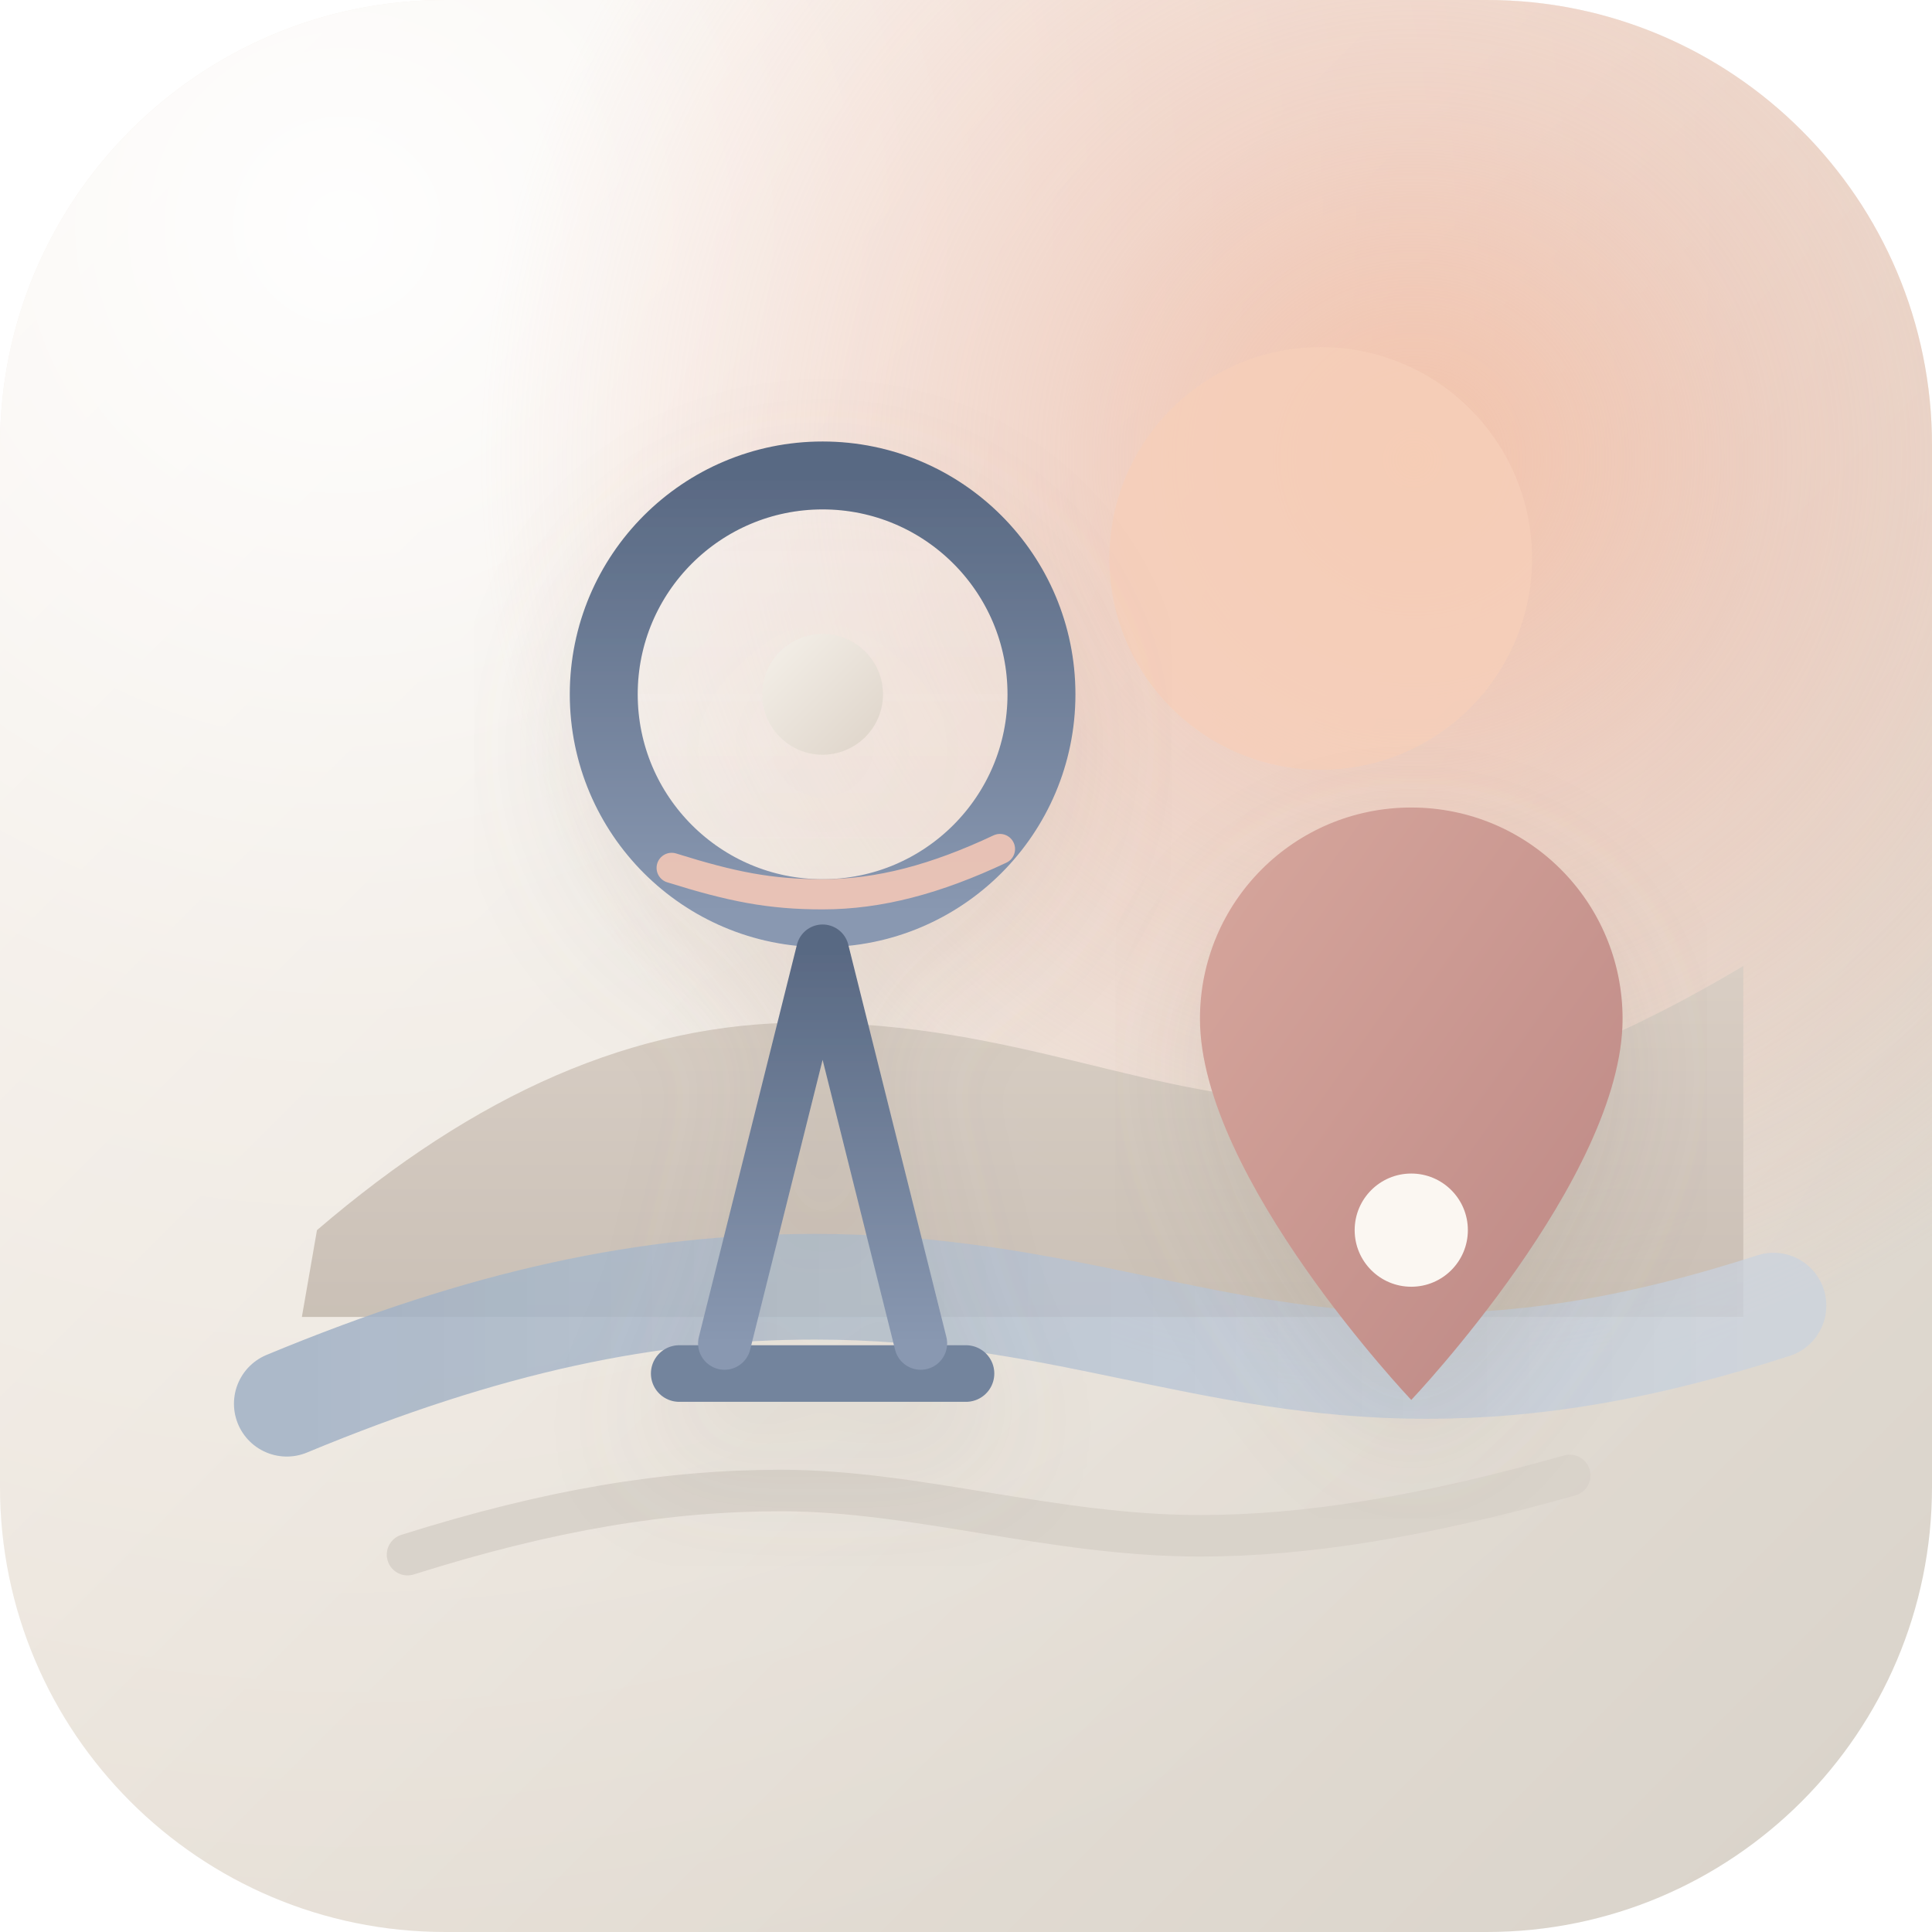
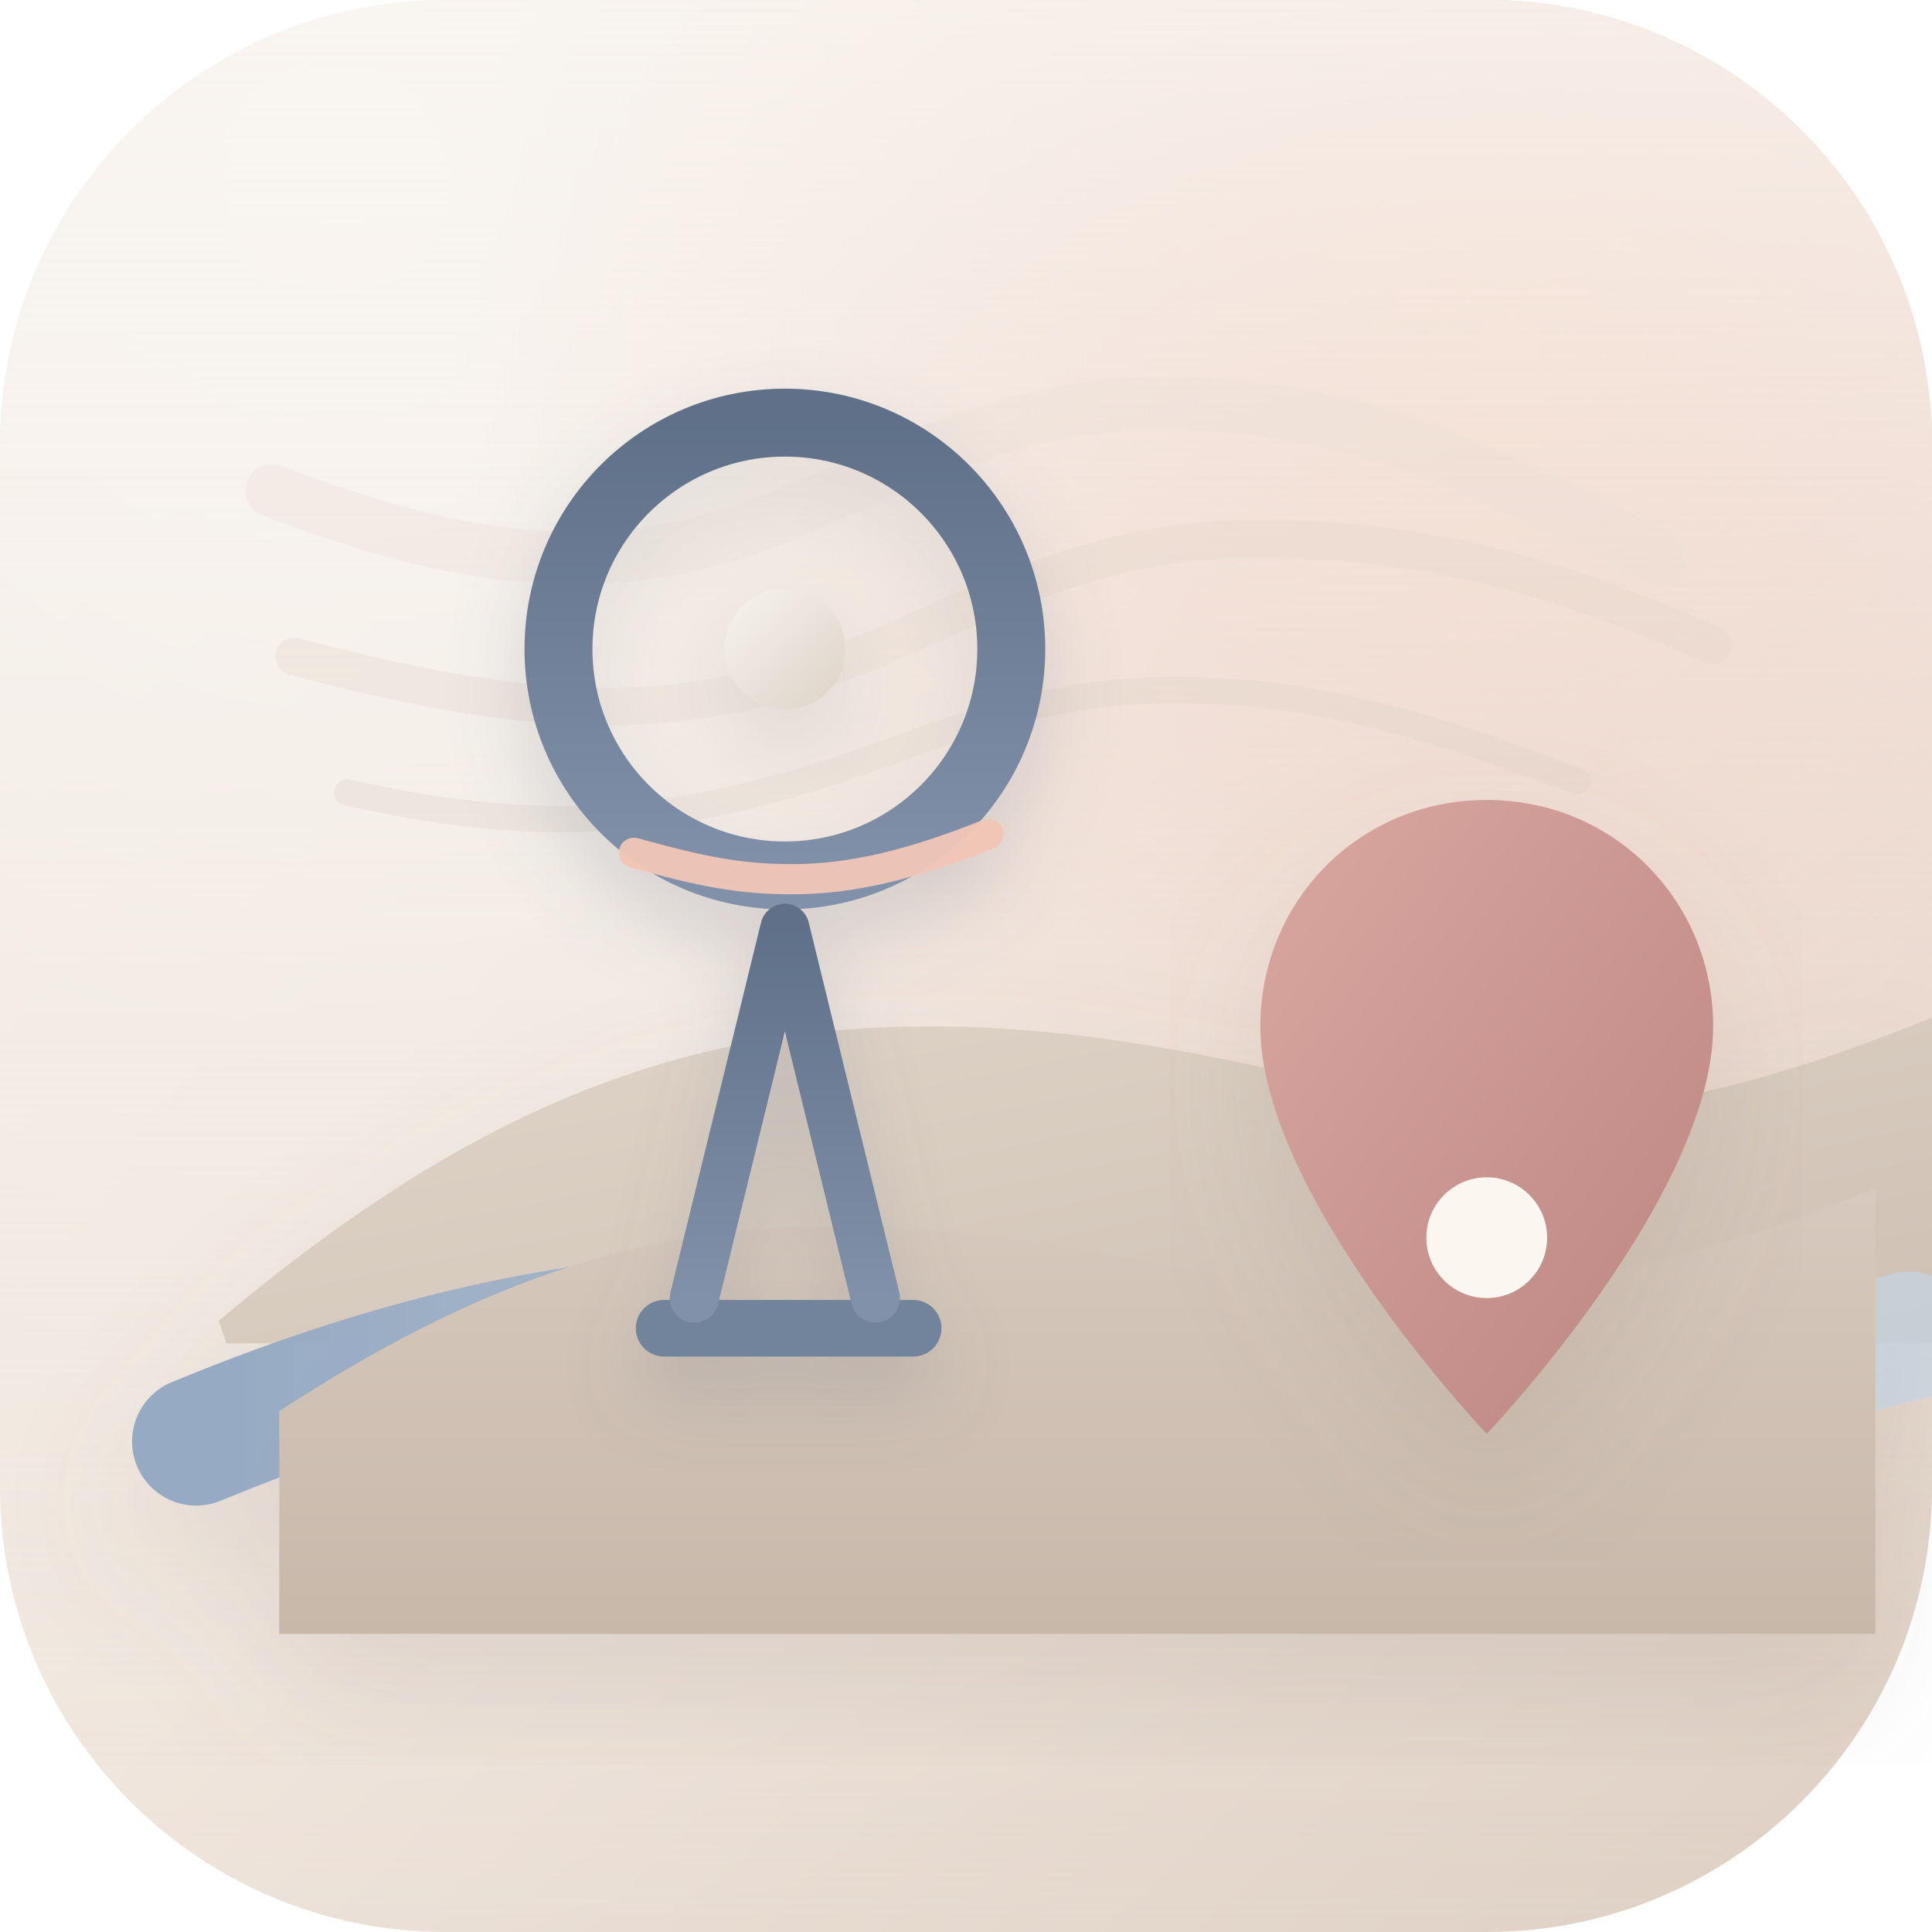
- <svg xmlns="http://www.w3.org/2000/svg" viewBox="0 0 512 512">
+ <svg xmlns="http://www.w3.org/2000/svg" viewBox="0 0 512 512" role="img" aria-labelledby="title desc">
  <defs>
-     <linearGradient id="bg" x1="0" y1="0" x2="1" y2="1">
-       <stop offset="0%" stop-color="#f6efe8" />
-       <stop offset="42%" stop-color="#ebe4db" />
-       <stop offset="100%" stop-color="#d8d2c9" />
+     <linearGradient id="bg" x1="0%" y1="0%" x2="100%" y2="100%">
+       <stop offset="0%" stop-color="#f7f1eb" />
+       <stop offset="48%" stop-color="#efe5dc" />
+       <stop offset="100%" stop-color="#ddcec2" />
    </linearGradient>
-     <radialGradient id="glow" cx="18%" cy="12%" r="92%">
+     <radialGradient id="ambientGlow" cx="18%" cy="10%" r="92%">
      <stop offset="0%" stop-color="#ffffff" stop-opacity="0.95" />
-       <stop offset="45%" stop-color="#ffffff" stop-opacity="0.35" />
+       <stop offset="50%" stop-color="#ffffff" stop-opacity="0.22" />
      <stop offset="100%" stop-color="#ffffff" stop-opacity="0" />
    </radialGradient>
-     <radialGradient id="sunGlow" cx="73%" cy="24%" r="48%">
-       <stop offset="0%" stop-color="#f4c2a8" stop-opacity="0.95" />
-       <stop offset="38%" stop-color="#efb9a6" stop-opacity="0.48" />
-       <stop offset="100%" stop-color="#efb9a6" stop-opacity="0" />
+     <radialGradient id="sunsetGlow" cx="78%" cy="18%" r="54%">
+       <stop offset="0%" stop-color="#f4c8b2" stop-opacity="0.92" />
+       <stop offset="38%" stop-color="#efb5a5" stop-opacity="0.5" />
+       <stop offset="100%" stop-color="#efb5a5" stop-opacity="0" />
    </radialGradient>
-     <linearGradient id="card" x1="0" y1="0" x2="0" y2="1">
-       <stop offset="0%" stop-color="#ffffff" stop-opacity="0.96" />
-       <stop offset="100%" stop-color="#f3ede7" stop-opacity="0.92" />
+     <linearGradient id="skyWash" x1="0%" y1="0%" x2="0%" y2="100%">
+       <stop offset="0%" stop-color="#f8f4ef" stop-opacity="0.85" />
+       <stop offset="100%" stop-color="#eadfd5" stop-opacity="0" />
    </linearGradient>
-     <linearGradient id="towerBody" x1="0" y1="0" x2="0" y2="1">
-       <stop offset="0%" stop-color="#596983" />
-       <stop offset="100%" stop-color="#8998b1" />
+     <linearGradient id="towerFrame" x1="0%" y1="0%" x2="0%" y2="100%">
+       <stop offset="0%" stop-color="#607089" />
+       <stop offset="100%" stop-color="#8191aa" />
    </linearGradient>
-     <linearGradient id="towerAccent" x1="0" y1="0" x2="1" y2="1">
-       <stop offset="0%" stop-color="#f5f1ea" />
-       <stop offset="100%" stop-color="#ddd3c8" />
+     <linearGradient id="towerGlow" x1="0%" y1="0%" x2="100%" y2="100%">
+       <stop offset="0%" stop-color="#f7f4ef" />
+       <stop offset="100%" stop-color="#ddd2c7" />
    </linearGradient>
-     <linearGradient id="river" x1="0" y1="0" x2="1" y2="0">
-       <stop offset="0%" stop-color="#9daec3" stop-opacity="0.86" />
-       <stop offset="100%" stop-color="#c9d3e0" stop-opacity="0.72" />
+     <linearGradient id="ridgeFront" x1="0%" y1="0%" x2="0%" y2="100%">
+       <stop offset="0%" stop-color="#d7c9bd" />
+       <stop offset="100%" stop-color="#c7b8aa" />
    </linearGradient>
-     <linearGradient id="pin" x1="0" y1="0" x2="1" y2="1">
-       <stop offset="0%" stop-color="#d7a79d" />
-       <stop offset="100%" stop-color="#bc8784" />
+     <linearGradient id="ridgeBack" x1="0%" y1="0%" x2="100%" y2="100%">
+       <stop offset="0%" stop-color="#e1d6ca" />
+       <stop offset="100%" stop-color="#cec0b3" />
    </linearGradient>
-     <linearGradient id="hill" x1="0" y1="0" x2="0" y2="1">
-       <stop offset="0%" stop-color="#d8cec4" />
-       <stop offset="100%" stop-color="#c9bfb4" />
+     <linearGradient id="river" x1="0%" y1="0%" x2="100%" y2="0%">
+       <stop offset="0%" stop-color="#93a8c2" stop-opacity="0.96" />
+       <stop offset="100%" stop-color="#c6d2df" stop-opacity="0.78" />
+     </linearGradient>
+     <linearGradient id="route" x1="0%" y1="0%" x2="100%" y2="0%">
+       <stop offset="0%" stop-color="#d5cbc0" />
+       <stop offset="100%" stop-color="#c8beb3" />
+     </linearGradient>
+     <linearGradient id="pinBody" x1="0%" y1="0%" x2="100%" y2="100%">
+       <stop offset="0%" stop-color="#d9a7a0" />
+       <stop offset="100%" stop-color="#bc8583" />
    </linearGradient>
    <filter id="softShadow" x="-20%" y="-20%" width="140%" height="140%">
-       <feDropShadow dx="0" dy="14" stdDeviation="16" flood-color="#8f8176" flood-opacity="0.16" />
+       <feDropShadow dx="0" dy="16" stdDeviation="18" flood-color="#83766c" flood-opacity="0.16" />
+     </filter>
+     <filter id="towerShadow" x="-30%" y="-30%" width="160%" height="170%">
+       <feDropShadow dx="0" dy="10" stdDeviation="10" flood-color="#6b7688" flood-opacity="0.24" />
    </filter>
  </defs>
  <rect width="512" height="512" rx="118" fill="url(#bg)" />
-   <rect width="512" height="512" rx="118" fill="url(#glow)" />
-   <rect width="512" height="512" rx="118" fill="url(#sunGlow)" />
-   <g opacity="0.96">
-     <circle cx="350" cy="148" r="56" fill="#f6cfb9" fill-opacity="0.82" />
-     <path d="M84 326c42-36 84-55 129-55 57 0 92 21 138 21 35 0 69-11 111-36v93H80Z" fill="url(#hill)" />
-     <path d="M76 372c53-22 96-31 140-31 64 0 104 21 162 21 29 0 58-5 92-16" fill="none" stroke="url(#river)" stroke-width="28" stroke-linecap="round" />
-     <path d="M108 412c38-12 69-17 99-17 36 0 72 12 111 12 28 0 59-5 98-16" fill="none" stroke="#d9d2ca" stroke-width="11" stroke-linecap="round" />
+   <rect width="512" height="512" rx="118" fill="url(#ambientGlow)" />
+   <rect width="512" height="512" rx="118" fill="url(#sunsetGlow)" />
+   <rect width="512" height="512" rx="118" fill="url(#skyWash)" />
+   <g opacity="0.34">
+     <path d="M72 130c52 20 90 24 132 8 29-11 59-31 104-31 44 0 74 11 132 41" fill="none" stroke="#eadfd5" stroke-width="14" stroke-linecap="round" />
+     <path d="M78 174c68 18 106 18 154-2 33-14 63-32 114-29 42 2 74 13 108 28" fill="none" stroke="#e4d7cb" stroke-width="10" stroke-linecap="round" />
+     <path d="M92 210c49 11 83 9 127-5 28-9 58-24 100-22 34 1 65 11 99 24" fill="none" stroke="#e0d3c7" stroke-width="7" stroke-linecap="round" />
  </g>
-   <g transform="translate(0 8)" filter="url(#softShadow)">
-     <circle cx="218" cy="176" r="66" fill="url(#card)" fill-opacity="0.34" />
-     <circle cx="218" cy="176" r="58" fill="none" stroke="url(#towerBody)" stroke-width="18" />
-     <circle cx="218" cy="176" r="16" fill="url(#towerAccent)" />
-     <path d="M218 100v48" fill="none" stroke="url(#towerBody)" stroke-width="18" stroke-linecap="round" />
-     <path d="M218 244v104" fill="none" stroke="url(#towerBody)" stroke-width="20" stroke-linecap="round" />
-     <path d="M180 356h76" fill="none" stroke="#73849d" stroke-width="15" stroke-linecap="round" />
-     <path d="M192 348l26-104 26 104" fill="none" stroke="url(#towerBody)" stroke-width="14" stroke-linecap="round" stroke-linejoin="round" />
-     <path d="M178 222c16 5 26 7 40 7 15 0 30-4 47-12" fill="none" stroke="#f0c5b6" stroke-width="8" stroke-linecap="round" opacity="0.92" />
+   <g filter="url(#softShadow)">
+     <path d="M58 350c64-54 120-78 188-78 69 0 115 22 164 22 35 0 70-10 125-34v96H60z" fill="url(#ridgeBack)" />
+     <path d="M52 382c58-24 108-34 162-34 75 0 120 22 183 22 33 0 67-5 109-16" fill="none" stroke="url(#river)" stroke-width="34" stroke-linecap="round" />
+     <path d="M86 422c34-11 65-16 96-16 40 0 74 11 115 11 35 0 69-6 121-18" fill="none" stroke="url(#route)" stroke-width="9" stroke-linecap="round" opacity="0.9" />
+     <path d="M74 374c52-34 96-49 146-49 65 0 102 18 157 18 33 0 69-8 120-28v118H74z" fill="url(#ridgeFront)" />
  </g>
-   <g transform="translate(318 270)" filter="url(#softShadow)">
-     <path d="M0 0c0-31 25-56 56-56s56 25 56 56c0 42-56 101-56 101S0 42 0 0Z" fill="url(#pin)" />
-     <circle cx="56" cy="56" r="15" fill="#fbf7f2" />
+   <g transform="translate(0 2)" filter="url(#towerShadow)">
+     <circle cx="208" cy="170" r="66" fill="#fbf7f2" fill-opacity="0.18" />
+     <circle cx="208" cy="170" r="60" fill="none" stroke="url(#towerFrame)" stroke-width="18" />
+     <circle cx="208" cy="170" r="16" fill="url(#towerGlow)" />
+     <path d="M208 94v50" fill="none" stroke="url(#towerFrame)" stroke-width="18" stroke-linecap="round" />
+     <path d="M208 236v112" fill="none" stroke="url(#towerFrame)" stroke-width="20" stroke-linecap="round" />
+     <path d="M176 350h66" fill="none" stroke="#72839c" stroke-width="15" stroke-linecap="round" />
+     <path d="M184 342l24-98 24 98" fill="none" stroke="url(#towerFrame)" stroke-width="13" stroke-linecap="round" stroke-linejoin="round" />
+     <path d="M168 224c18 5 28 7 42 7 16 0 32-4 52-12" fill="none" stroke="#f1c6b6" stroke-width="8" stroke-linecap="round" opacity="0.95" />
+   </g>
+   <g transform="translate(334 270)" filter="url(#softShadow)">
+     <path d="M0 2c0-33 26-60 60-60s60 27 60 60c0 45-60 108-60 108S0 47 0 2Z" fill="url(#pinBody)" />
+     <circle cx="60" cy="58" r="16" fill="#fbf6f0" />
  </g>
</svg>
